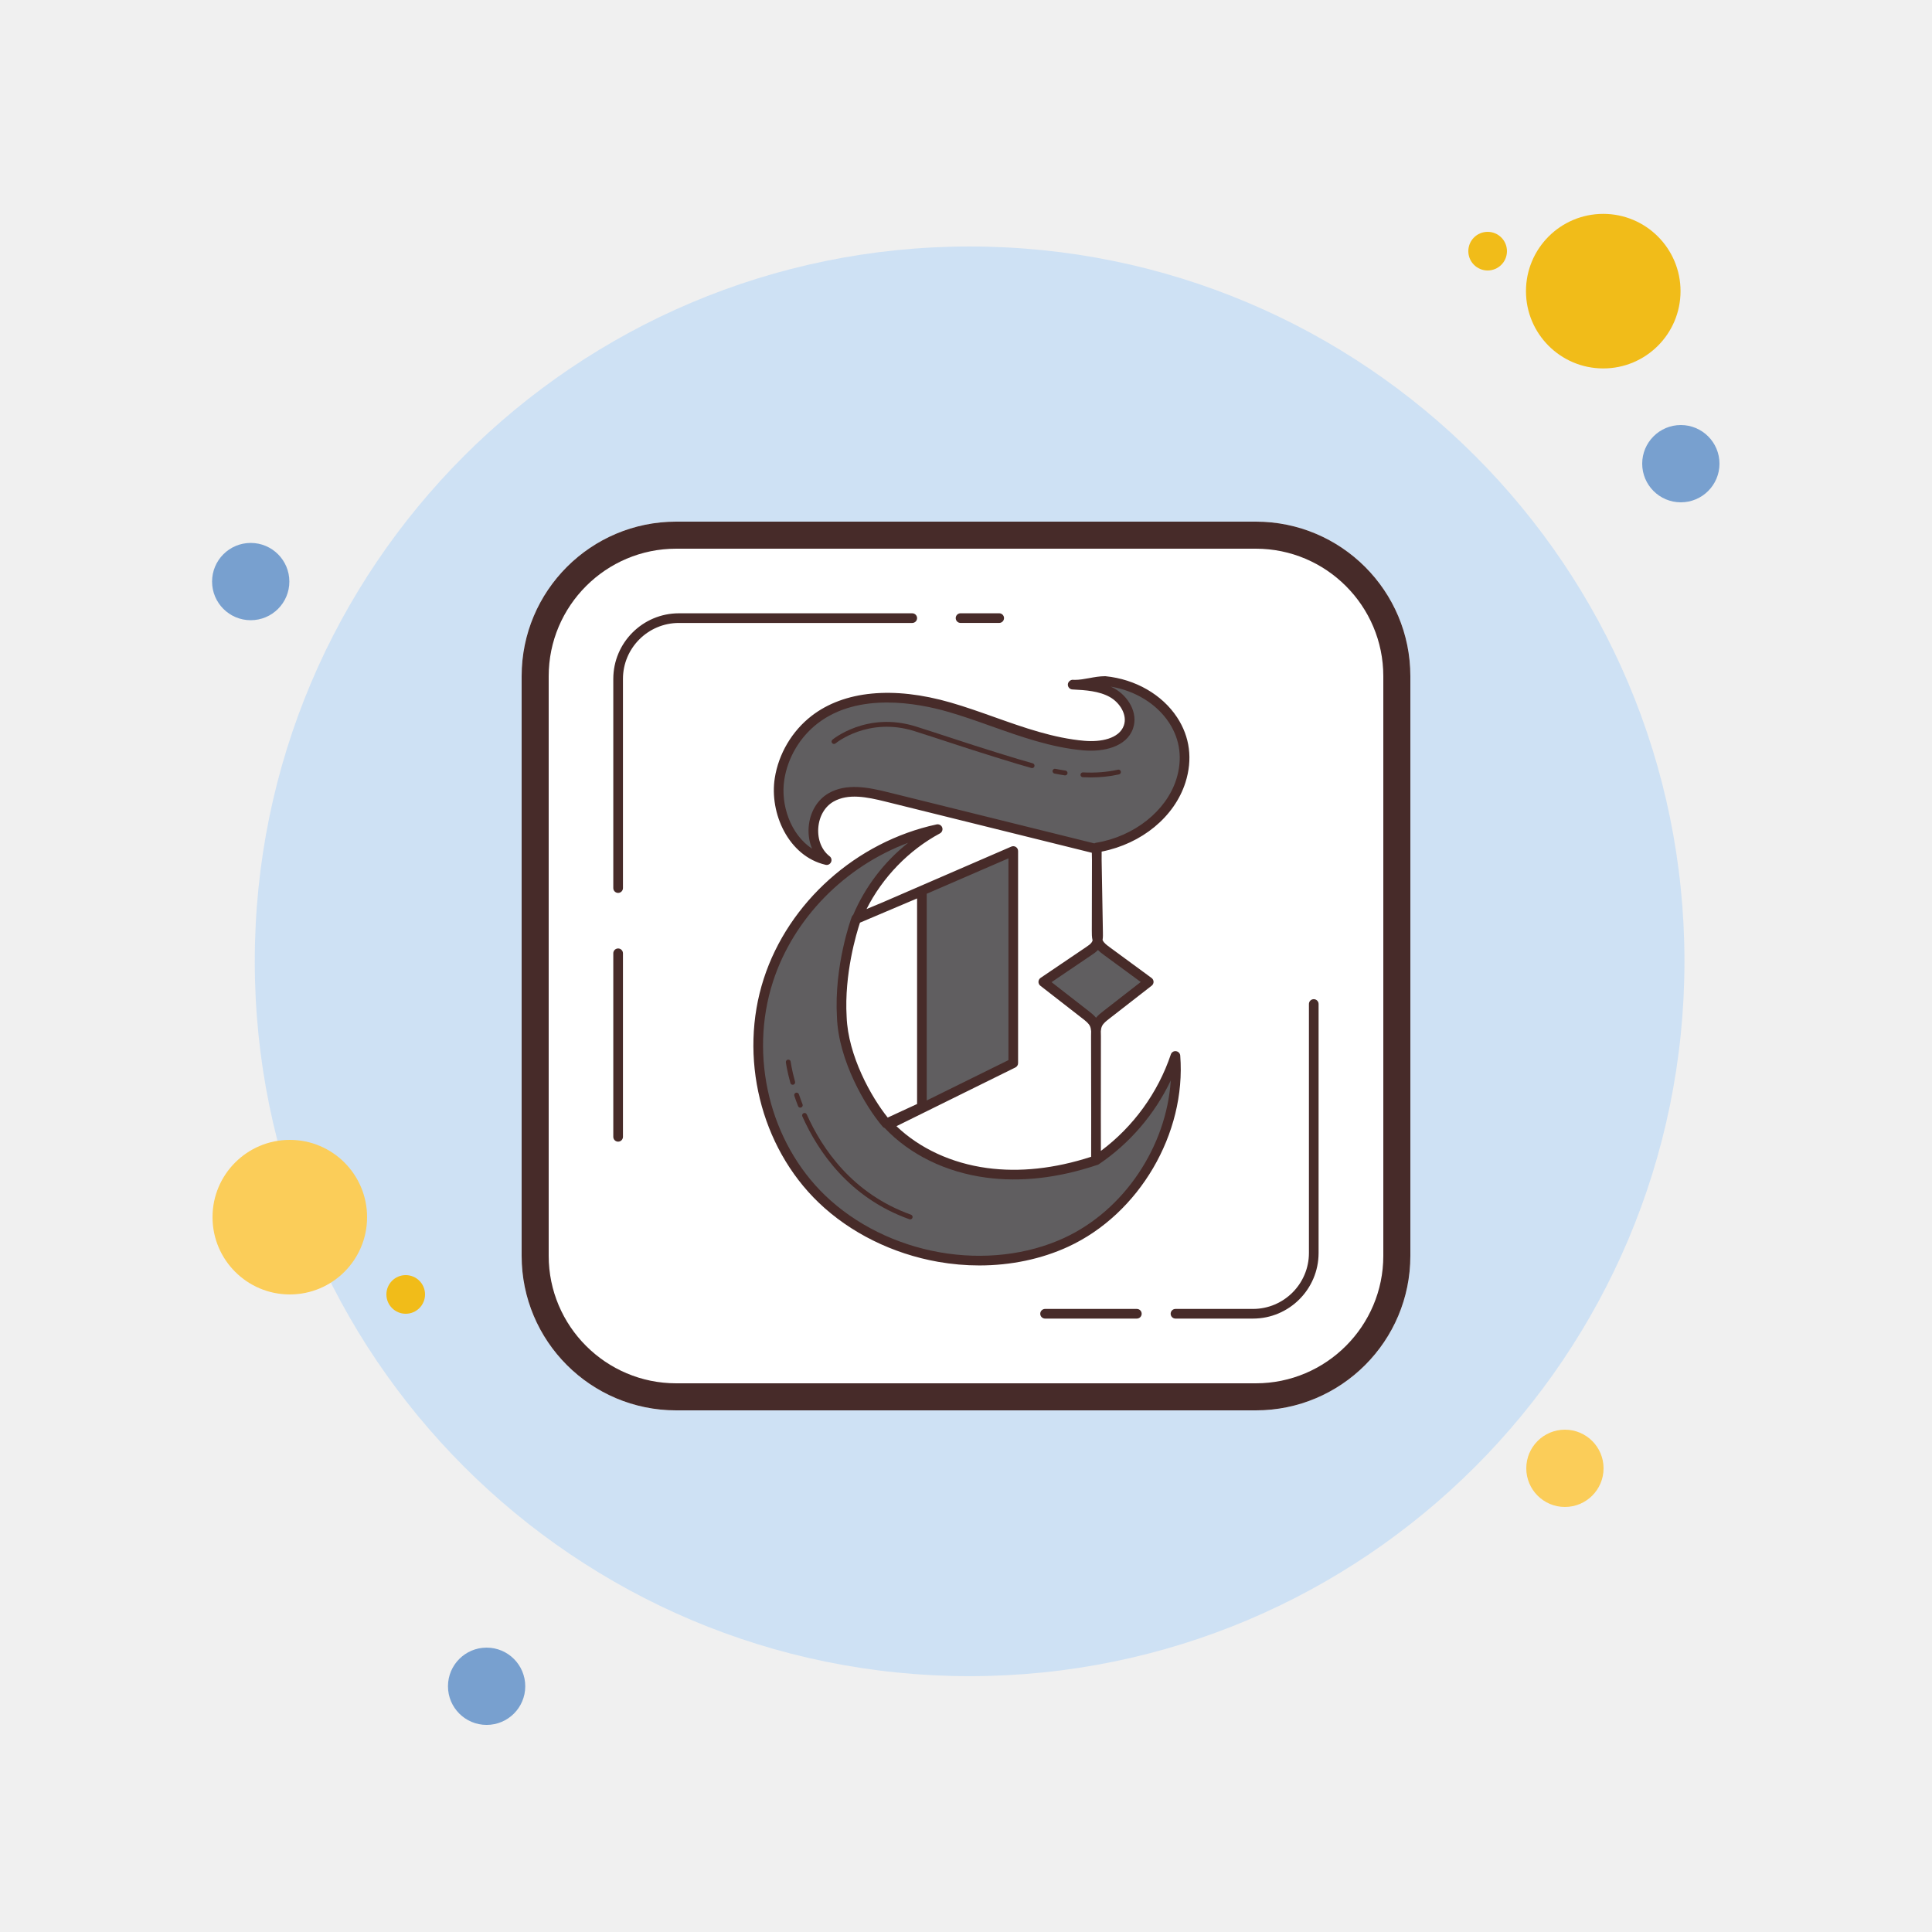
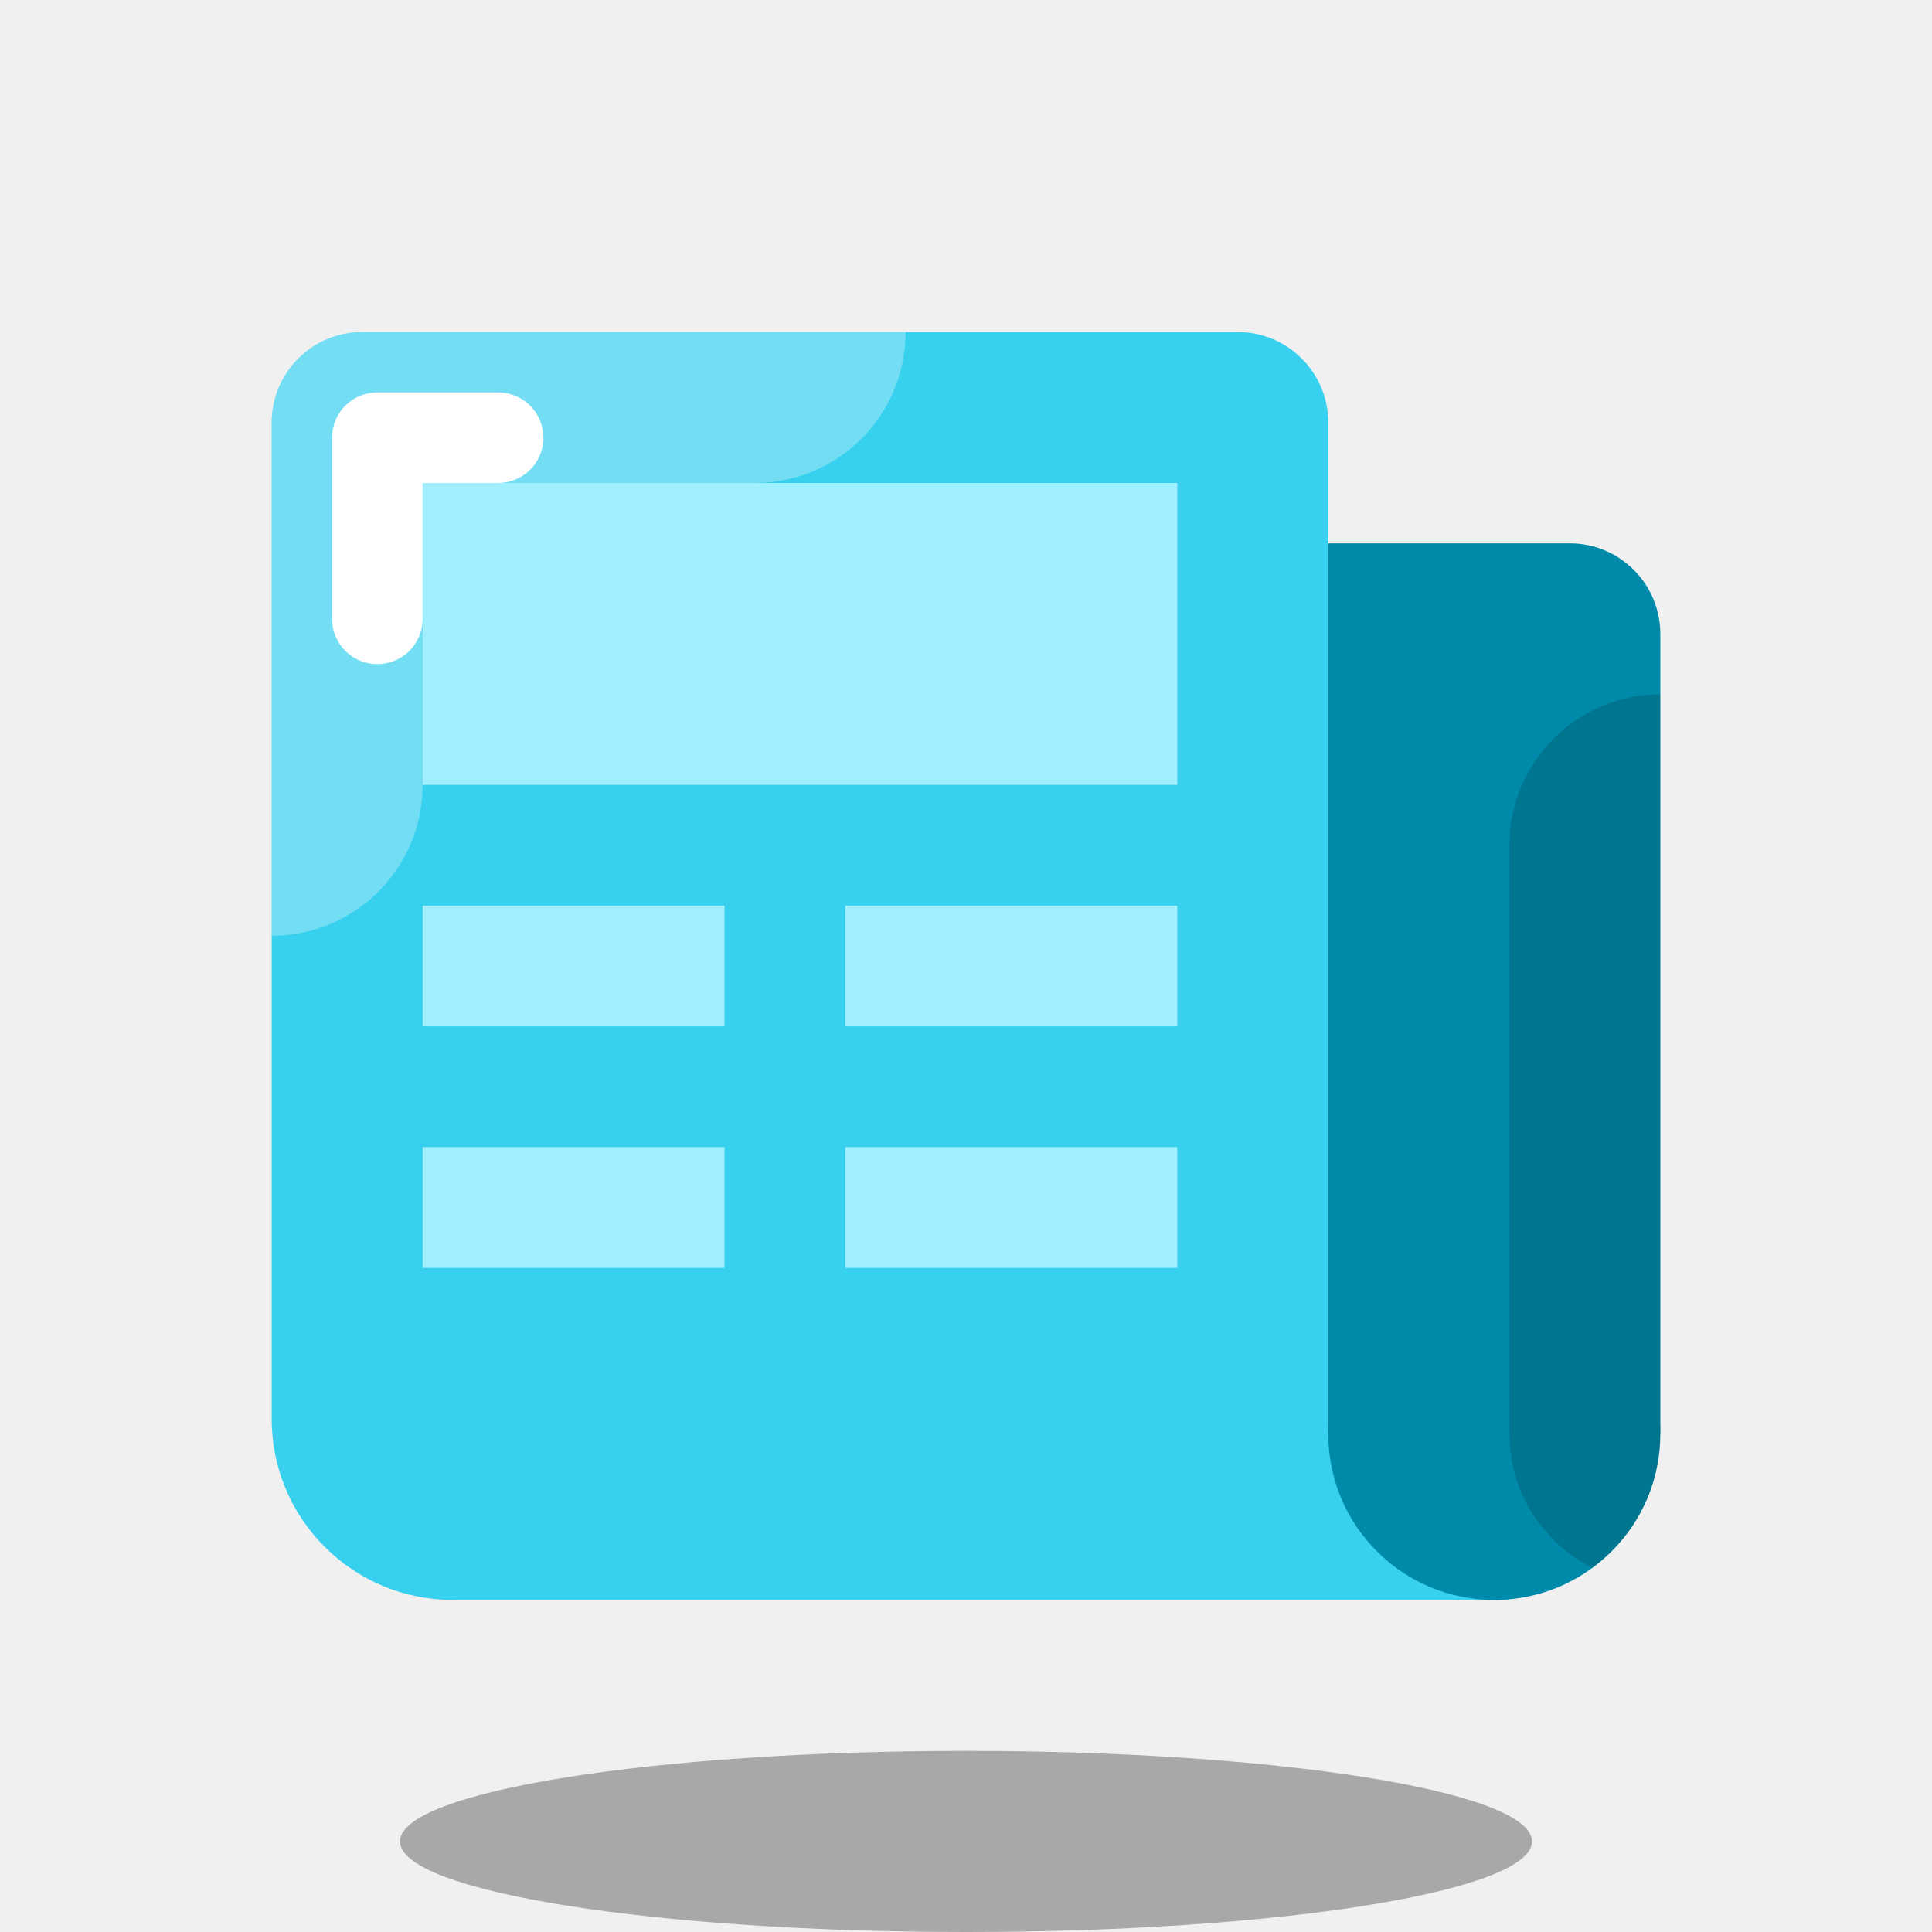
- <svg xmlns="http://www.w3.org/2000/svg" version="1.1" baseProfile="basic" id="Слой_1" x="0px" y="0px" viewBox="0 0 100 100" xml:space="preserve">
-   <circle style="fill:#CEE1F4;" cx="50.187" cy="49.758" r="37" />
-   <circle style="fill:#78A0CF;" cx="12.977" cy="30.102" r="2" />
-   <circle style="fill:#F1BC19;" cx="77" cy="13" r="1" />
-   <circle style="fill:#F1BC19;" cx="82.984" cy="15.07" r="4" />
-   <circle style="fill:#78A0CF;" cx="87" cy="24" r="2" />
-   <circle style="fill:#FBCD59;" cx="81" cy="76" r="2" />
-   <circle style="fill:#FBCD59;" cx="15" cy="63" r="4" />
-   <circle style="fill:#78A0CF;" cx="25.187" cy="87.281" r="2" />
-   <circle style="fill:#F1BC19;" cx="21" cy="67" r="1" />
-   <path style="fill:#FFFFFF;" d="M65,27H35c-4.418,0-8,3.582-8,8v30c0,4.418,3.582,8,8,8h30c4.418,0,8-3.582,8-8V35  C73,30.582,69.418,27,65,27L65,27z" />
-   <path style="fill:#472B29;" d="M65,28.4c3.639,0,6.6,2.961,6.6,6.6v30c0,3.639-2.961,6.6-6.6,6.6H35c-3.639,0-6.6-2.961-6.6-6.6V35  c0-3.639,2.961-6.6,6.6-6.6H65 M65,27H35c-4.418,0-8,3.582-8,8v30c0,4.418,3.582,8,8,8h30c4.418,0,8-3.582,8-8V35  C73,30.582,69.418,27,65,27L65,27z" />
+ <svg xmlns="http://www.w3.org/2000/svg" version="1.1" id="Слой_1" x="0px" y="0px" viewBox="0 0 64 64" style="enable-background:new 0 0 64 64;" xml:space="preserve">
+   <path style="fill:#008AA9;" d="M55,47.491H44V18h8c1.657,0,3,1.343,3,3V47.491z" />
+   <ellipse style="opacity:0.3;" cx="32" cy="61" rx="18.75" ry="3" />
+   <path style="fill:#37D0EE;" d="M49.994,53H15c-3.314,0-6-2.686-6-6V14c0-1.657,1.343-3,3-3h29c1.657,0,3,1.343,3,3v33.505L49.994,53  z" />
+   <circle style="fill:#008AA9;" cx="49.5" cy="47.5" r="5.5" />
+   <path style="opacity:0.15;" d="M50,28l0,19.491c0,0.069,0.001,0.14,0.004,0.21c0.073,1.858,1.173,3.437,2.737,4.236  C54.108,50.936,55,49.324,55,47.5c0-0.003,0-0.006,0-0.009h0V23C52.239,23,50,25.239,50,28z" />
  <g>
-     <path style="fill:#605E60;" d="M47.716,57.304V46.129l-3.395,1.415c0,0-0.906,2.458-0.75,5.105   c0.078,2.102,1.372,4.414,2.306,5.504L47.716,57.304z M57.197,35.25c2.587,0.259,4.792,2.451,3.923,5.176   c-0.591,1.854-2.429,3.129-4.349,3.444c-0.003,1.436-0.006,2.872-0.009,4.307c0,0.211,0.001,0.432,0.098,0.62   c0.094,0.183,0.266,0.312,0.432,0.434c0.722,0.53,1.445,1.061,2.167,1.591c-0.734,0.571-1.468,1.142-2.202,1.713   c-0.17,0.133-0.347,0.272-0.441,0.467c-0.092,0.191-0.094,0.411-0.093,0.623c0.004,2.143,0.008,4.286,0.011,6.429   c1.907-1.288,3.374-3.216,4.106-5.397c0.308,3.957-2.056,7.985-5.66,9.647c-2.036,0.939-4.371,1.151-6.579,0.762   c-2.254-0.397-4.41-1.422-6.06-3.006c-2.956-2.838-4.034-7.431-2.77-11.329s4.757-6.954,8.763-7.815   c-1.873,1.005-3.379,2.676-4.187,4.641c2.7-1.17,5.4-2.339,8.099-3.509c0,3.66,0,7.319,0,10.979   c-2.156,1.064-4.312,2.128-6.469,3.193c1.321,1.394,3.173,2.226,5.076,2.482c1.903,0.257,3.853-0.035,5.673-0.648   c0.002-2.143,0.004-4.286,0.005-6.429c0-0.214-0.002-0.436-0.095-0.628c-0.094-0.193-0.269-0.331-0.438-0.463   c-0.733-0.57-1.467-1.141-2.2-1.711c0.79-0.534,1.58-1.069,2.37-1.603c0.132-0.089,0.268-0.183,0.353-0.317   c0.119-0.189,0.118-0.426,0.114-0.649c-0.026-1.437-0.052-2.874-0.078-4.311c-3.62-0.898-7.24-1.795-10.859-2.693   c-0.956-0.237-2.022-0.461-2.88,0.023c-1.117,0.63-1.248,2.463-0.232,3.246c-1.738-0.401-2.718-2.442-2.44-4.204   c0.189-1.2,0.851-2.319,1.812-3.063c1.917-1.484,4.642-1.322,6.971-0.65c2.329,0.672,4.56,1.783,6.975,1.991   c0.893,0.077,2.001-0.114,2.299-0.959c0.234-0.667-0.214-1.418-0.828-1.767c-0.615-0.349-1.349-0.393-2.055-0.43   C56.071,35.47,56.643,35.25,57.197,35.25" />
-     <path style="fill:#472B29;" d="M50.689,65.499c-0.706,0-1.42-0.062-2.131-0.187c-2.362-0.416-4.561-1.506-6.19-3.072   c-3.007-2.887-4.146-7.543-2.835-11.586c1.283-3.956,4.795-7.089,8.948-7.983c0.12-0.024,0.245,0.041,0.287,0.158   c0.043,0.117-0.007,0.248-0.116,0.307c-1.615,0.868-2.972,2.273-3.8,3.917l0.823-0.343l6.672-2.891   c0.077-0.032,0.166-0.026,0.237,0.021c0.07,0.046,0.112,0.125,0.112,0.209v10.979c0,0.095-0.054,0.182-0.14,0.224l-6.155,3.039   c1.203,1.152,2.854,1.917,4.687,2.165c1.686,0.228,3.5,0.032,5.39-0.581l0.002-2.088l-0.007-4.16c0-0.077-0.001-0.16,0.004-0.248   c-0.008-0.099-0.024-0.192-0.063-0.272c-0.07-0.144-0.221-0.261-0.366-0.375l-2.2-1.711c-0.063-0.049-0.1-0.125-0.097-0.206   s0.044-0.154,0.109-0.199l2.37-1.604c0.109-0.074,0.222-0.15,0.28-0.243c0.018-0.028,0.031-0.058,0.042-0.091   c-0.042-0.176-0.041-0.351-0.04-0.501l0.008-3.652l-0.007-0.386L45.84,41.492c-0.987-0.246-1.938-0.432-2.696-0.002   c-0.451,0.255-0.747,0.765-0.79,1.366s0.177,1.148,0.587,1.464c0.094,0.072,0.124,0.199,0.073,0.305   c-0.051,0.106-0.163,0.165-0.282,0.137c-1.927-0.445-2.915-2.679-2.63-4.486c0.198-1.263,0.893-2.438,1.905-3.222   c1.68-1.3,4.233-1.547,7.193-0.692c0.772,0.223,1.543,0.497,2.288,0.762c1.5,0.533,3.05,1.083,4.64,1.22   c0.83,0.072,1.797-0.1,2.042-0.793c0.194-0.553-0.212-1.18-0.716-1.467c-0.565-0.32-1.275-0.363-1.908-0.396   c-0.014,0-0.026-0.001-0.04-0.002c-0.137-0.008-0.242-0.126-0.234-0.264c0.008-0.137,0.145-0.247,0.263-0.235   c0.038,0.002,0.073,0.003,0.107,0.003c0.232,0,0.476-0.044,0.731-0.09C56.641,35.05,56.917,35,57.197,35   c0.009,0,0.017,0,0.024,0.001c1.546,0.154,2.932,0.951,3.707,2.132c0.662,1.008,0.811,2.173,0.43,3.369   c-0.568,1.779-2.258,3.166-4.337,3.577l-0.001,0.441l0.066,3.728c0.003,0.118,0.006,0.26-0.017,0.407   c0.004,0.009,0.008,0.019,0.013,0.027c0.068,0.135,0.215,0.243,0.357,0.347l2.166,1.591c0.063,0.046,0.102,0.12,0.103,0.198   c0.001,0.078-0.034,0.152-0.097,0.201l-2.202,1.713c-0.146,0.114-0.299,0.233-0.368,0.377c-0.038,0.078-0.055,0.168-0.063,0.271   c0.005,0.085,0.005,0.168,0.005,0.244l-0.004,4.161l0.003,1.786c1.677-1.251,2.954-3.008,3.62-4.994   c0.038-0.112,0.151-0.186,0.268-0.168c0.118,0.015,0.21,0.11,0.219,0.229c0.314,4.037-2.127,8.198-5.805,9.894   C53.898,65.17,52.316,65.499,50.689,65.499z M47.007,43.622c-3.274,1.221-5.936,3.909-6.997,7.186   c-1.254,3.865-0.167,8.314,2.704,11.072c1.56,1.498,3.666,2.542,5.931,2.94c2.251,0.396,4.534,0.132,6.432-0.743   c3.115-1.437,5.298-4.736,5.522-8.153c-0.829,1.743-2.12,3.255-3.725,4.338c-0.028,0.02-0.061,0.032-0.093,0.039   c-2.016,0.675-3.952,0.895-5.759,0.649c-2.071-0.279-3.927-1.188-5.225-2.558c-0.001,0-0.001-0.001-0.002-0.002   c-0.041-0.014-0.078-0.039-0.107-0.074c-0.906-1.057-2.284-3.436-2.367-5.657c-0.156-2.664,0.728-5.099,0.766-5.201   c0.016-0.042,0.042-0.079,0.076-0.107C44.786,45.886,45.771,44.604,47.007,43.622z M44.512,47.757   c-0.177,0.532-0.821,2.651-0.69,4.877c0.074,2.003,1.27,4.147,2.126,5.211l1.52-0.702v-10.64L44.512,47.757z M47.967,46.261v10.699   l4.23-2.088V44.428L47.967,46.261z M54.427,50.836l1.928,1.5c0.12,0.093,0.26,0.203,0.375,0.343   c0.115-0.14,0.254-0.248,0.374-0.341l1.941-1.51l-1.9-1.395c-0.101-0.073-0.214-0.157-0.315-0.262   c-0.102,0.108-0.219,0.188-0.319,0.255L54.427,50.836z M45.919,36.362c-1.24,0-2.544,0.264-3.605,1.086   c-0.913,0.707-1.539,1.765-1.718,2.904c-0.206,1.301,0.325,2.85,1.438,3.575c-0.143-0.333-0.206-0.712-0.178-1.108   c0.055-0.768,0.444-1.428,1.042-1.766c0.918-0.519,2.016-0.308,3.063-0.048l10.683,2.649c0.026-0.016,0.056-0.027,0.087-0.032   c1.961-0.322,3.629-1.638,4.151-3.274c0.334-1.046,0.205-2.064-0.371-2.942c-0.641-0.976-1.755-1.659-3.023-1.867   c0.072,0.033,0.144,0.068,0.213,0.108c0.674,0.382,1.232,1.237,0.941,2.067c-0.341,0.963-1.546,1.211-2.557,1.125   c-1.653-0.142-3.234-0.704-4.764-1.247c-0.738-0.263-1.502-0.534-2.26-0.752C48.263,36.611,47.121,36.362,45.919,36.362z" />
+     <path style="opacity:0.3;fill:#FFFFFF;" d="M30,11C30,11,30,11,30,11l-18,0c-1.657,0-3,1.343-3,3v17c2.761,0,5-2.239,5-5V16h11   C27.761,16,30,13.761,30,11z" />
  </g>
-   <path style="fill:#472B29;" d="M56.452,40.239c-0.134,0-0.27-0.003-0.408-0.01c-0.068-0.004-0.121-0.063-0.118-0.131  c0.004-0.067,0.059-0.119,0.125-0.119c0.002,0,0.004,0,0.007,0c0.638,0.032,1.233-0.013,1.807-0.14  c0.073-0.015,0.135,0.028,0.149,0.095s-0.027,0.134-0.095,0.149C57.446,40.188,56.964,40.239,56.452,40.239z" />
-   <path style="fill:#472B29;" d="M55.131,40.134c-0.006,0-0.013,0-0.019-0.001c-0.178-0.027-0.354-0.058-0.532-0.094  c-0.067-0.014-0.111-0.08-0.099-0.147c0.014-0.067,0.081-0.114,0.147-0.098c0.174,0.035,0.347,0.065,0.521,0.092  c0.068,0.01,0.115,0.074,0.105,0.143C55.245,40.089,55.191,40.134,55.131,40.134z" />
-   <path style="fill:#472B29;" d="M53.422,39.756c-0.011,0-0.022-0.001-0.033-0.004c-0.493-0.136-0.988-0.289-1.467-0.437l-0.387-0.119  c-0.807-0.248-1.621-0.514-2.409-0.772c-0.596-0.195-1.191-0.391-1.79-0.58c-2.396-0.758-4.072,0.62-4.088,0.634  c-0.053,0.044-0.13,0.038-0.177-0.015c-0.044-0.053-0.038-0.131,0.015-0.176c0.018-0.015,1.788-1.483,4.326-0.682  c0.599,0.189,1.195,0.385,1.792,0.58c0.786,0.258,1.6,0.524,2.404,0.771l0.387,0.119c0.478,0.147,0.971,0.3,1.46,0.434  c0.066,0.019,0.105,0.087,0.087,0.154C53.527,39.72,53.477,39.756,53.422,39.756z" />
-   <path style="fill:#472B29;" d="M47.111,63.115c-0.014,0-0.028-0.002-0.042-0.007c-3.112-1.111-4.73-3.509-5.54-5.325  c-0.028-0.063,0-0.137,0.063-0.165c0.064-0.028,0.138,0,0.165,0.063c0.79,1.771,2.367,4.11,5.396,5.191  c0.065,0.023,0.099,0.095,0.076,0.16C47.211,63.083,47.163,63.115,47.111,63.115z" />
-   <path style="fill:#472B29;" d="M41.424,57.331c-0.05,0-0.097-0.03-0.116-0.08c-0.072-0.184-0.137-0.361-0.193-0.531  c-0.022-0.065,0.013-0.136,0.078-0.159c0.065-0.021,0.136,0.013,0.158,0.079c0.057,0.166,0.119,0.34,0.189,0.52  c0.025,0.064-0.007,0.137-0.07,0.162C41.454,57.328,41.439,57.331,41.424,57.331z" />
-   <path style="fill:#472B29;" d="M41.031,56.147c-0.055,0-0.105-0.036-0.12-0.092c-0.178-0.643-0.232-1.052-0.234-1.069  c-0.009-0.068,0.039-0.131,0.107-0.14c0.079-0.005,0.132,0.04,0.141,0.108c0,0.004,0.055,0.411,0.227,1.035  c0.019,0.066-0.021,0.135-0.087,0.154C41.054,56.146,41.042,56.147,41.031,56.147z" />
-   <path style="fill:#472B29;" d="M58.843,68.25h-4.75c-0.138,0-0.25-0.112-0.25-0.25s0.112-0.25,0.25-0.25h4.75  c0.138,0,0.25,0.112,0.25,0.25S58.98,68.25,58.843,68.25z" />
-   <path style="fill:#472B29;" d="M64.854,68.25h-4.011c-0.138,0-0.25-0.112-0.25-0.25s0.112-0.25,0.25-0.25h4.011  c1.597,0,2.896-1.3,2.896-2.897V51.967c0-0.138,0.112-0.25,0.25-0.25s0.25,0.112,0.25,0.25v12.886  C68.25,66.726,66.727,68.25,64.854,68.25z" />
-   <path style="fill:#472B29;" d="M51.718,32.243h-2c-0.138,0-0.25-0.112-0.25-0.25s0.112-0.25,0.25-0.25h2  c0.138,0,0.25,0.112,0.25,0.25S51.855,32.243,51.718,32.243z" />
-   <path style="fill:#472B29;" d="M31.994,46.217c-0.138,0-0.25-0.112-0.25-0.25V35.14c0-1.873,1.523-3.396,3.396-3.396h12.078  c0.138,0,0.25,0.112,0.25,0.25s-0.112,0.25-0.25,0.25H35.14c-1.597,0-2.896,1.299-2.896,2.896v10.827  C32.244,46.105,32.132,46.217,31.994,46.217z" />
-   <path style="fill:#472B29;" d="M31.994,59.092c-0.138,0-0.25-0.112-0.25-0.25v-9.5c0-0.138,0.112-0.25,0.25-0.25  s0.25,0.112,0.25,0.25v9.5C32.244,58.98,32.132,59.092,31.994,59.092z" />
+   <rect x="14" y="16" style="fill:#A0EFFE;" width="25" height="10" />
+   <rect x="14" y="30" style="fill:#A0EFFE;" width="10" height="4" />
+   <rect x="28" y="30" style="fill:#A0EFFE;" width="11" height="4" />
+   <rect x="14" y="38" style="fill:#A0EFFE;" width="10" height="4" />
+   <rect x="28" y="38" style="fill:#A0EFFE;" width="11" height="4" />
+   <polyline style="fill:none;stroke:#FFFFFF;stroke-width:3;stroke-linecap:round;stroke-linejoin:round;stroke-miterlimit:10;" points="  12.5,20.5 12.5,14.5 16.5,14.5 " />
</svg>
